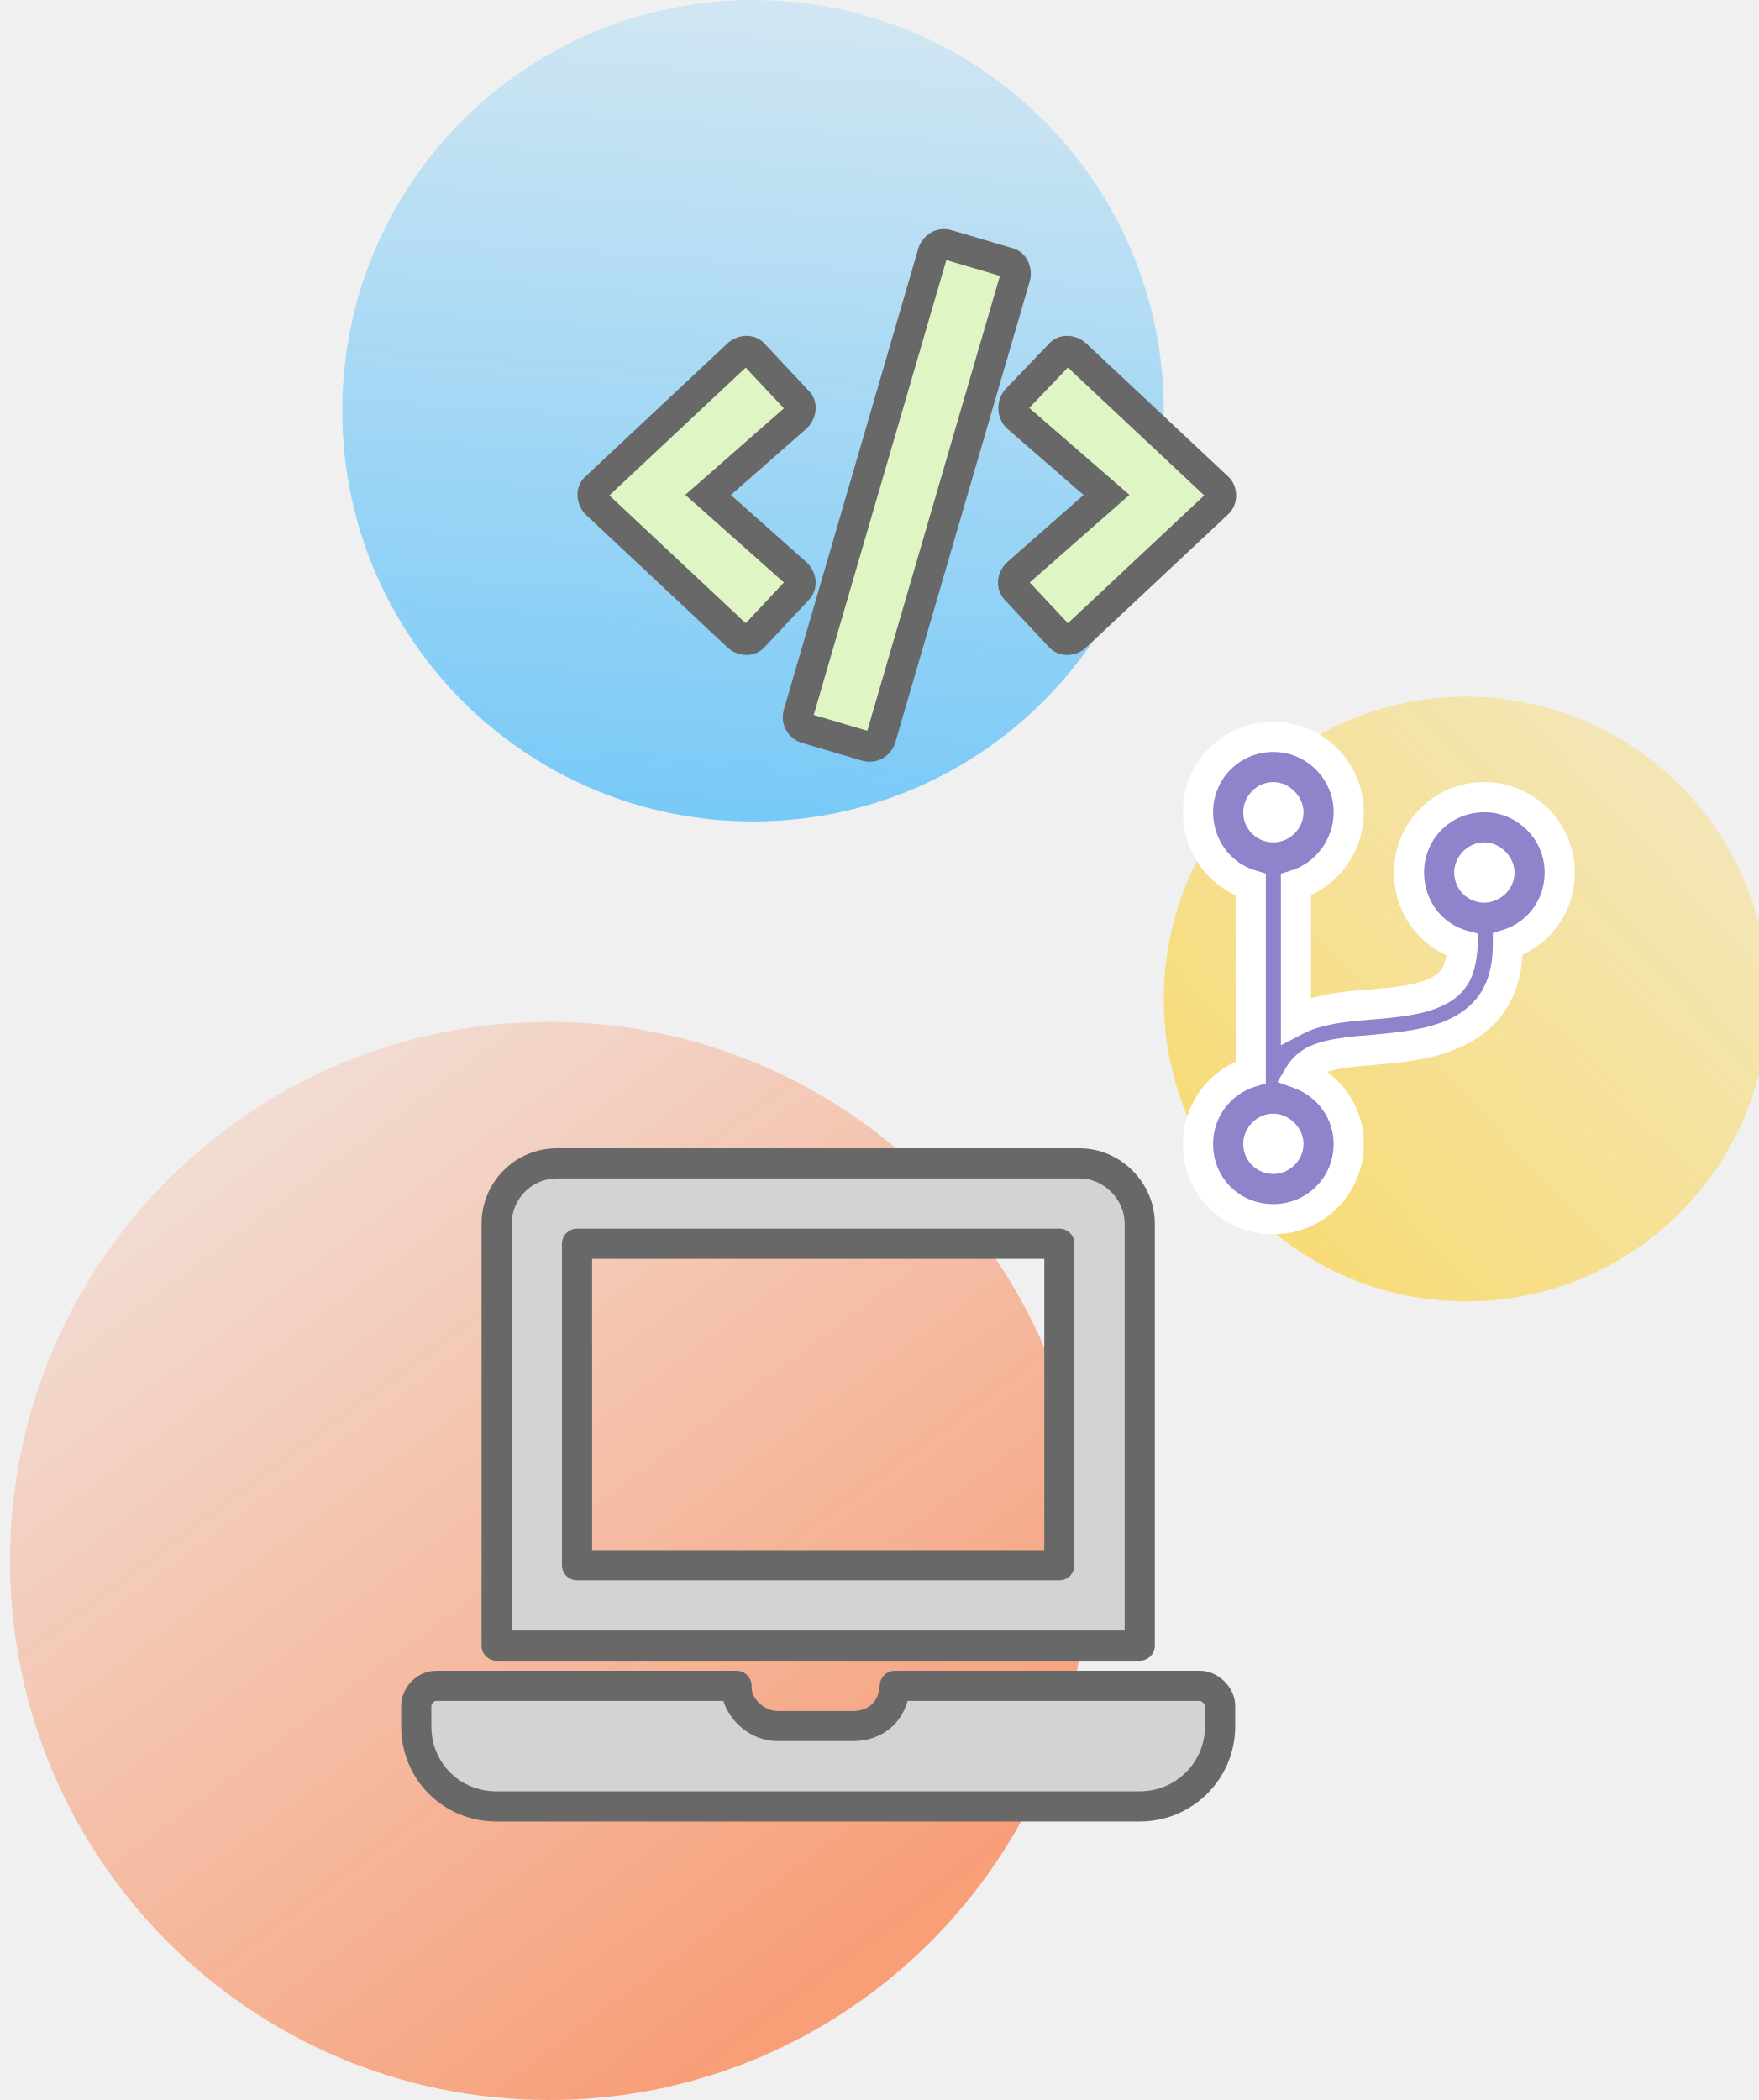
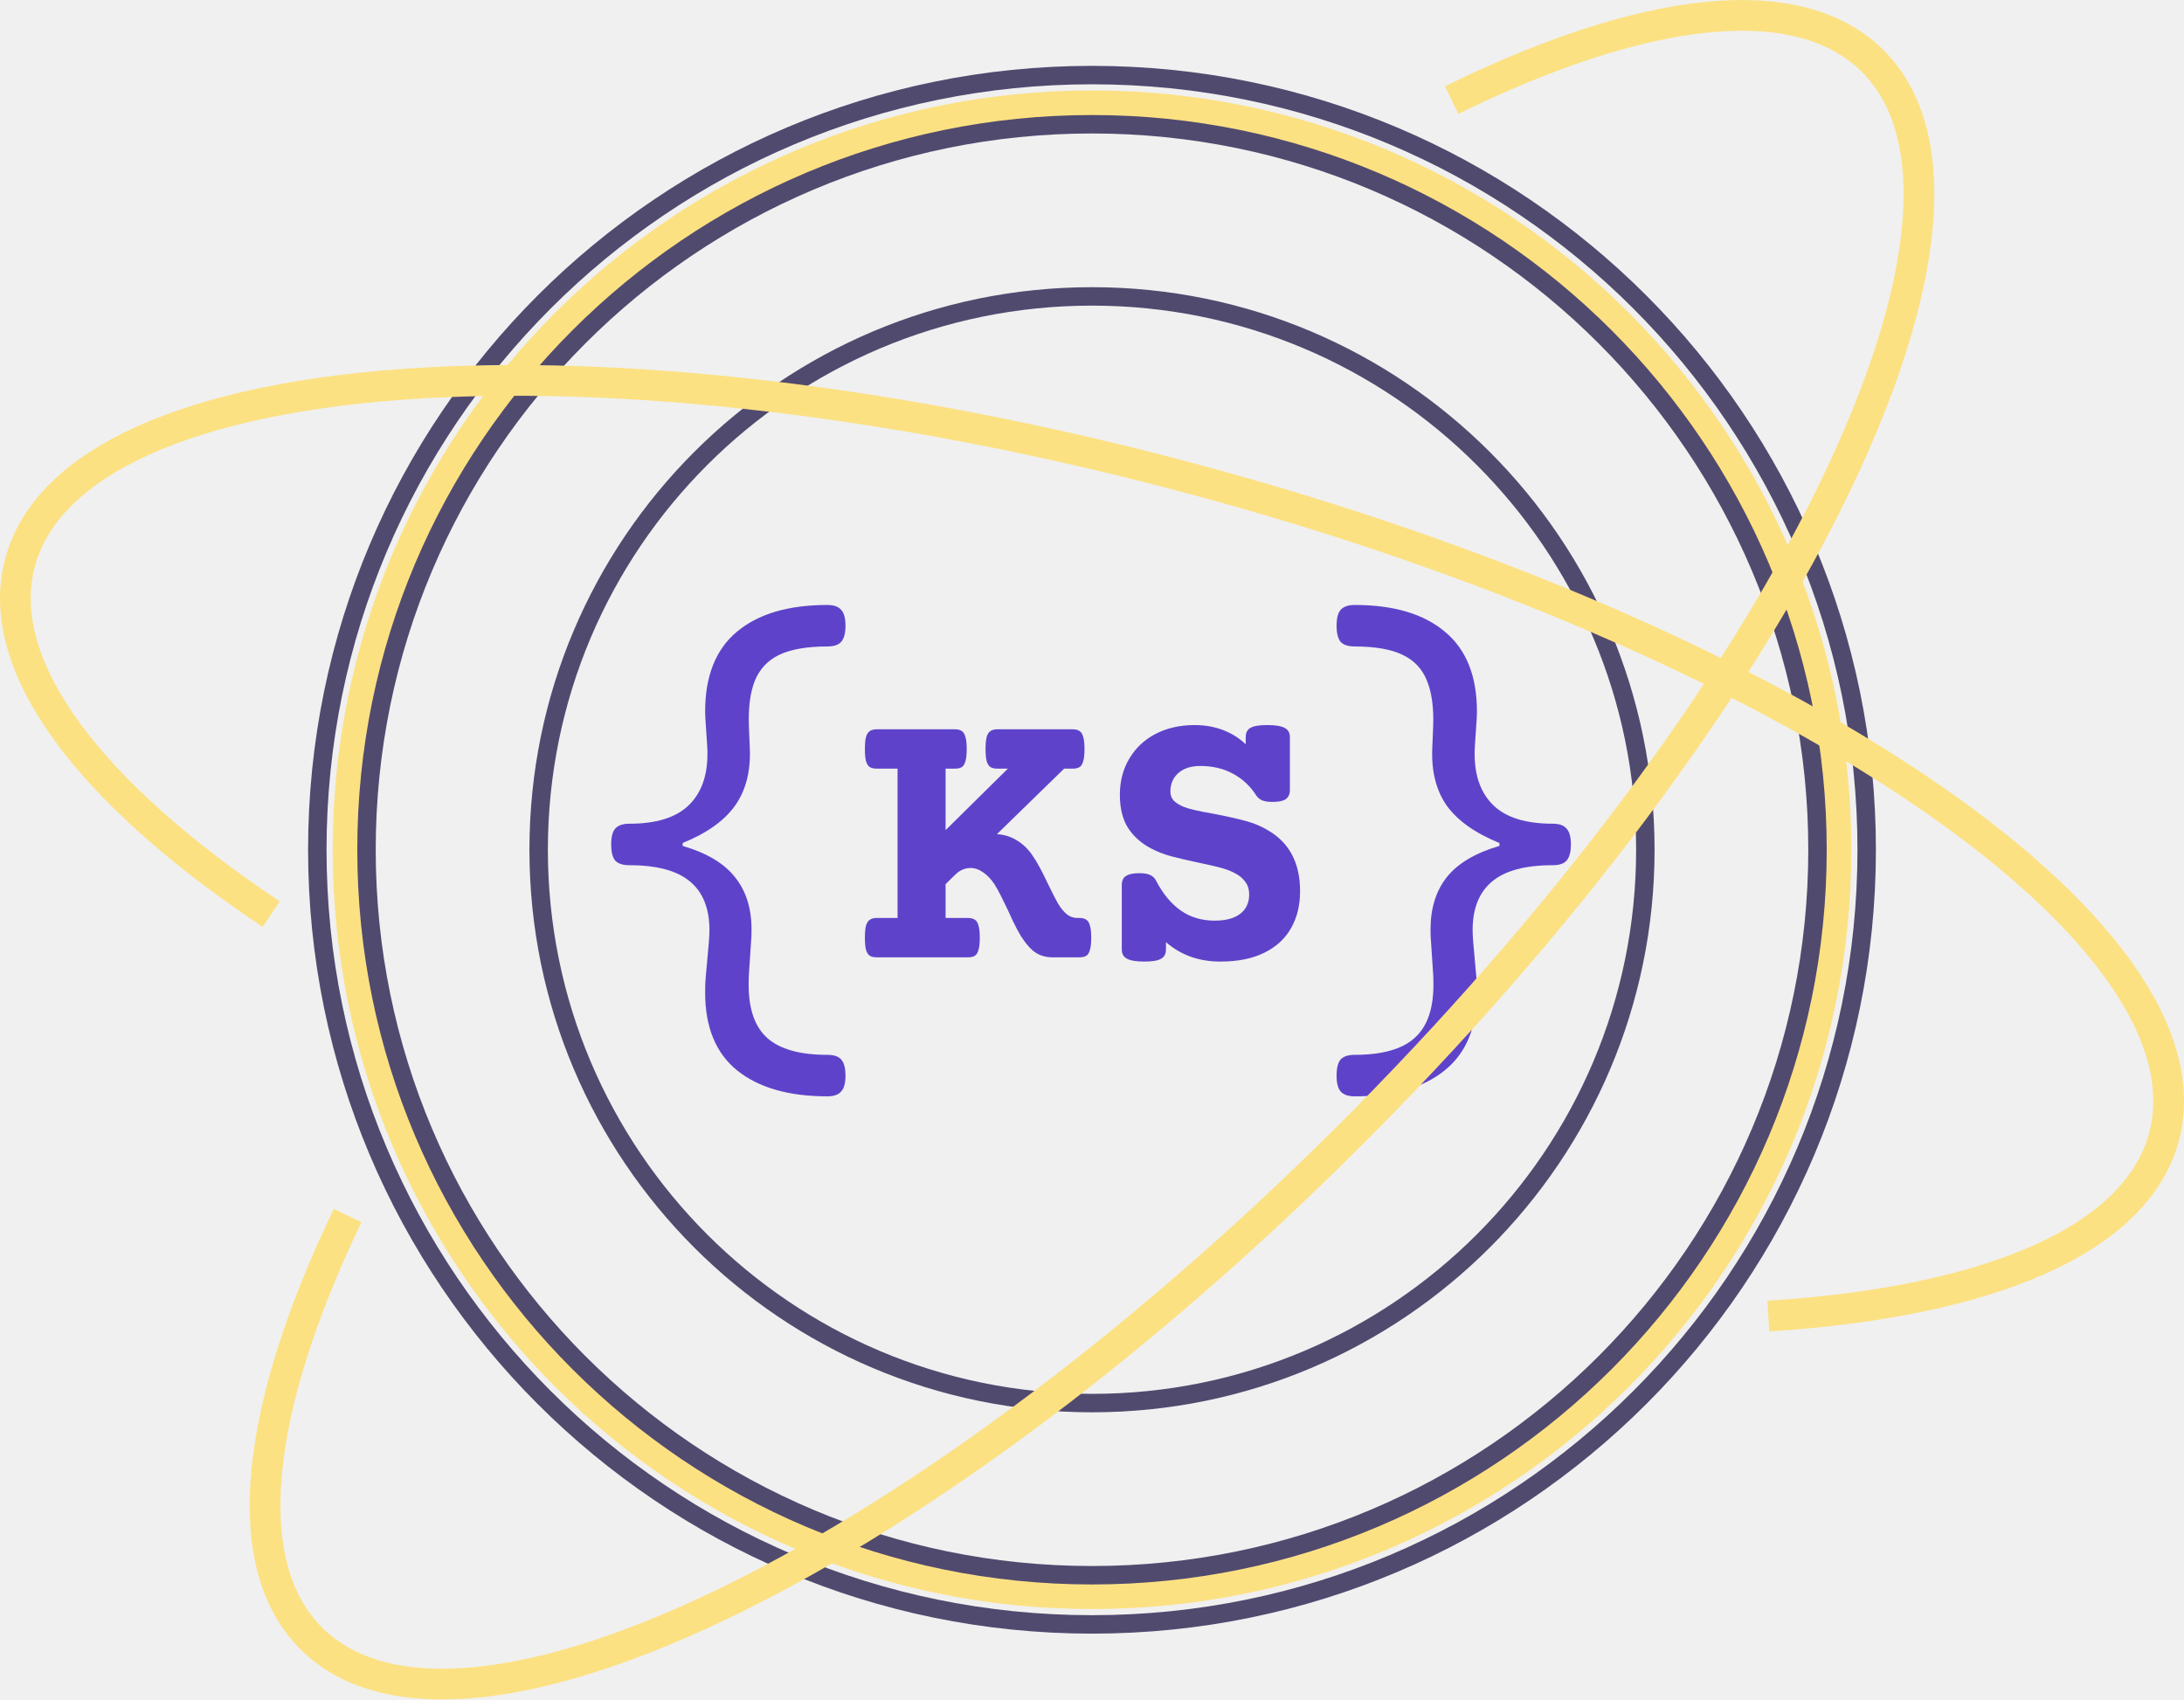
- <svg xmlns="http://www.w3.org/2000/svg" width="175" height="209" viewBox="0 0 175 209" fill="none">
-   <circle cx="145.91" cy="99.427" r="30.09" fill="url(#paint0_linear)" fill-opacity="0.5" />
-   <circle cx="54.645" cy="155.349" r="53.651" fill="url(#paint1_linear)" fill-opacity="0.5" />
-   <path d="M119.428 167.781H89.053C88.928 170.281 87.178 171.781 84.928 171.781H77.428C75.053 171.781 73.178 169.656 73.303 167.781H43.428C42.303 167.781 41.428 168.781 41.428 169.781V171.781C41.428 176.281 44.928 179.781 49.428 179.781H113.428C117.803 179.781 121.428 176.281 121.428 171.781V169.781C121.428 168.781 120.428 167.781 119.428 167.781ZM113.428 121.781C113.428 118.531 110.678 115.781 107.428 115.781H55.428C52.053 115.781 49.428 118.531 49.428 121.781V163.781H113.428V121.781ZM105.428 155.781H57.428V123.781H105.428V155.781Z" fill="#D3D3D3" />
-   <path d="M89.053 167.781V166.281C88.254 166.281 87.595 166.908 87.555 167.706L89.053 167.781ZM73.303 167.781L74.8 167.881C74.827 167.467 74.682 167.06 74.398 166.757C74.115 166.453 73.718 166.281 73.303 166.281V167.781ZM49.428 163.781H47.928C47.928 164.61 48.6 165.281 49.428 165.281V163.781ZM113.428 163.781V165.281C114.256 165.281 114.928 164.61 114.928 163.781H113.428ZM105.428 155.781V157.281C106.256 157.281 106.928 156.61 106.928 155.781H105.428ZM57.428 155.781H55.928C55.928 156.61 56.6 157.281 57.428 157.281V155.781ZM57.428 123.781V122.281C56.6 122.281 55.928 122.953 55.928 123.781H57.428ZM105.428 123.781H106.928C106.928 122.953 106.256 122.281 105.428 122.281V123.781ZM119.428 166.281H89.053V169.281H119.428V166.281ZM87.555 167.706C87.51 168.61 87.183 169.23 86.762 169.624C86.336 170.023 85.716 170.281 84.928 170.281V173.281C86.39 173.281 87.77 172.79 88.812 171.814C89.86 170.833 90.471 169.452 90.551 167.856L87.555 167.706ZM84.928 170.281H77.428V173.281H84.928V170.281ZM77.428 170.281C76.696 170.281 76.007 169.952 75.499 169.435C74.976 168.9 74.772 168.299 74.8 167.881L71.806 167.682C71.709 169.139 72.38 170.537 73.356 171.534C74.35 172.548 75.785 173.281 77.428 173.281V170.281ZM73.303 166.281H43.428V169.281H73.303V166.281ZM43.428 166.281C41.415 166.281 39.928 168.014 39.928 169.781H42.928C42.928 169.71 42.967 169.572 43.089 169.444C43.203 169.326 43.325 169.281 43.428 169.281V166.281ZM39.928 169.781V171.781H42.928V169.781H39.928ZM39.928 171.781C39.928 177.11 44.1 181.281 49.428 181.281V178.281C45.756 178.281 42.928 175.453 42.928 171.781H39.928ZM49.428 181.281H113.428V178.281H49.428V181.281ZM113.428 181.281C118.616 181.281 122.928 177.125 122.928 171.781H119.928C119.928 175.438 116.99 178.281 113.428 178.281V181.281ZM122.928 171.781V169.781H119.928V171.781H122.928ZM122.928 169.781C122.928 168.793 122.449 167.931 121.864 167.346C121.278 166.76 120.416 166.281 119.428 166.281V169.281C119.44 169.281 119.578 169.302 119.742 169.467C119.907 169.631 119.928 169.769 119.928 169.781H122.928ZM114.928 121.781C114.928 117.703 111.506 114.281 107.428 114.281V117.281C109.85 117.281 111.928 119.36 111.928 121.781H114.928ZM107.428 114.281H55.428V117.281H107.428V114.281ZM55.428 114.281C51.204 114.281 47.928 117.723 47.928 121.781H50.928C50.928 119.339 52.902 117.281 55.428 117.281V114.281ZM47.928 121.781V163.781H50.928V121.781H47.928ZM49.428 165.281H113.428V162.281H49.428V165.281ZM114.928 163.781V121.781H111.928V163.781H114.928ZM105.428 154.281H57.428V157.281H105.428V154.281ZM58.928 155.781V123.781H55.928V155.781H58.928ZM57.428 125.281H105.428V122.281H57.428V125.281ZM103.928 123.781V155.781H106.928V123.781H103.928Z" fill="#686868" />
-   <circle cx="74.943" cy="40.877" r="40.877" fill="url(#paint2_linear)" fill-opacity="0.5" />
-   <path d="M86.195 74.256C86.878 74.452 87.464 74.061 87.659 73.475L101.038 27.577C101.234 26.893 100.843 26.209 100.257 26.112L94.3 24.354C93.617 24.159 93.031 24.549 92.835 25.135L79.456 71.034C79.261 71.717 79.652 72.303 80.237 72.499L86.195 74.256ZM75.062 63.319L79.359 58.729C79.847 58.241 79.749 57.557 79.261 57.069L70.472 49.256L79.261 41.541C79.749 41.053 79.847 40.272 79.359 39.881L75.062 35.291C74.671 34.803 73.89 34.803 73.402 35.291L59.339 48.475C58.851 48.866 58.851 49.647 59.339 50.135L73.402 63.319C73.89 63.807 74.671 63.807 75.062 63.319ZM107.093 63.319L121.156 50.135C121.644 49.745 121.644 48.866 121.156 48.475L107.093 35.291C106.605 34.803 105.823 34.803 105.433 35.291L101.136 39.784C100.745 40.272 100.745 41.053 101.234 41.541L110.12 49.256L101.234 57.069C100.745 57.557 100.648 58.241 101.136 58.729L105.433 63.319C105.823 63.807 106.605 63.807 107.093 63.319Z" fill="#DFF5C3" />
-   <path d="M86.195 74.256L85.77 75.695L85.782 75.699L86.195 74.256ZM87.659 73.475L89.082 73.949L89.091 73.922L89.1 73.895L87.659 73.475ZM101.038 27.577L102.478 27.996L102.481 27.989L101.038 27.577ZM100.257 26.112L99.833 27.55L99.92 27.576L100.01 27.591L100.257 26.112ZM94.3 24.354L94.725 22.915L94.712 22.912L94.3 24.354ZM92.835 25.135L91.412 24.661L91.403 24.688L91.395 24.715L92.835 25.135ZM79.456 71.034L78.016 70.614L78.014 70.622L79.456 71.034ZM80.237 72.499L79.763 73.921L79.788 73.93L79.813 73.937L80.237 72.499ZM75.062 63.319L73.967 62.294L73.927 62.336L73.891 62.382L75.062 63.319ZM79.359 58.729L78.298 57.668L78.281 57.686L78.264 57.704L79.359 58.729ZM79.261 57.069L80.322 56.008L80.29 55.977L80.257 55.948L79.261 57.069ZM70.472 49.256L69.482 48.129L68.206 49.249L69.475 50.377L70.472 49.256ZM79.261 41.541L80.251 42.669L80.287 42.637L80.322 42.602L79.261 41.541ZM79.359 39.881L78.264 40.906L78.337 40.985L78.422 41.053L79.359 39.881ZM75.062 35.291L73.891 36.228L73.927 36.274L73.967 36.317L75.062 35.291ZM73.402 35.291L74.427 36.386L74.445 36.369L74.462 36.352L73.402 35.291ZM59.339 48.475L60.276 49.646L60.322 49.61L60.365 49.569L59.339 48.475ZM59.339 50.135L58.279 51.196L58.296 51.213L58.313 51.23L59.339 50.135ZM73.402 63.319L74.462 62.258L74.445 62.241L74.427 62.224L73.402 63.319ZM107.093 63.319L106.067 62.224L106.049 62.241L106.032 62.258L107.093 63.319ZM121.156 50.135L120.218 48.964L120.173 49.001L120.13 49.041L121.156 50.135ZM121.156 48.475L120.13 49.569L120.173 49.61L120.218 49.646L121.156 48.475ZM107.093 35.291L106.032 36.352L106.049 36.369L106.067 36.386L107.093 35.291ZM105.433 35.291L106.517 36.328L106.563 36.28L106.604 36.228L105.433 35.291ZM101.136 39.784L100.052 38.747L100.006 38.795L99.965 38.847L101.136 39.784ZM101.234 41.541L100.173 42.602L100.21 42.639L100.25 42.674L101.234 41.541ZM110.12 49.256L111.111 50.383L112.4 49.249L111.104 48.124L110.12 49.256ZM101.234 57.069L100.243 55.942L100.207 55.974L100.173 56.008L101.234 57.069ZM101.136 58.729L102.231 57.704L102.214 57.686L102.197 57.668L101.136 58.729ZM105.433 63.319L106.604 62.382L106.568 62.336L106.528 62.294L105.433 63.319ZM85.782 75.699C87.327 76.14 88.663 75.207 89.082 73.949L86.236 73.001C86.248 72.965 86.283 72.904 86.366 72.856C86.408 72.832 86.457 72.816 86.507 72.809C86.558 72.803 86.594 72.81 86.607 72.814L85.782 75.699ZM89.1 73.895L102.478 27.996L99.598 27.157L86.219 73.055L89.1 73.895ZM102.481 27.989C102.867 26.635 102.158 24.908 100.504 24.632L100.01 27.591C99.778 27.552 99.661 27.411 99.624 27.343C99.584 27.27 99.584 27.206 99.596 27.165L102.481 27.989ZM100.682 24.673L94.725 22.915L93.876 25.793L99.833 27.55L100.682 24.673ZM94.712 22.912C93.168 22.471 91.831 23.403 91.412 24.661L94.258 25.61C94.246 25.645 94.212 25.706 94.129 25.754C94.086 25.778 94.037 25.795 93.987 25.801C93.936 25.807 93.901 25.8 93.888 25.796L94.712 22.912ZM91.395 24.715L78.016 70.614L80.896 71.453L94.275 25.555L91.395 24.715ZM78.014 70.622C77.573 72.166 78.506 73.502 79.763 73.921L80.712 71.076C80.748 71.087 80.809 71.122 80.856 71.205C80.881 71.247 80.897 71.296 80.903 71.347C80.909 71.397 80.902 71.433 80.899 71.446L78.014 70.622ZM79.813 73.937L85.77 75.695L86.619 72.818L80.662 71.06L79.813 73.937ZM76.157 64.344L80.454 59.754L78.264 57.704L73.967 62.294L76.157 64.344ZM80.419 59.79C80.971 59.238 81.232 58.513 81.171 57.774C81.112 57.068 80.771 56.457 80.322 56.008L78.2 58.13C78.24 58.169 78.191 58.144 78.181 58.023C78.176 57.961 78.184 57.886 78.211 57.812C78.239 57.738 78.276 57.69 78.298 57.668L80.419 59.79ZM80.257 55.948L71.469 48.135L69.475 50.377L78.264 58.19L80.257 55.948ZM71.462 50.384L80.251 42.669L78.272 40.414L69.482 48.129L71.462 50.384ZM80.322 42.602C80.802 42.121 81.117 41.476 81.171 40.794C81.227 40.094 81.002 39.275 80.296 38.71L78.422 41.053C78.327 40.977 78.256 40.876 78.217 40.772C78.18 40.675 78.177 40.597 78.181 40.555C78.184 40.514 78.194 40.493 78.196 40.488C78.198 40.483 78.2 40.481 78.2 40.481L80.322 42.602ZM80.454 38.856L76.157 34.266L73.967 36.317L78.264 40.906L80.454 38.856ZM76.233 34.354C75.183 33.042 73.341 33.23 72.341 34.231L74.462 36.352C74.423 36.392 74.358 36.425 74.268 36.425C74.176 36.425 74.014 36.383 73.891 36.228L76.233 34.354ZM72.376 34.197L58.313 47.381L60.365 49.569L74.427 36.386L72.376 34.197ZM58.402 47.304C57.089 48.354 57.278 50.196 58.279 51.196L60.4 49.075C60.439 49.114 60.473 49.179 60.473 49.269C60.473 49.361 60.431 49.522 60.276 49.646L58.402 47.304ZM58.313 51.23L72.376 64.413L74.427 62.224L60.365 49.041L58.313 51.23ZM72.341 64.379C73.341 65.38 75.183 65.569 76.233 64.256L73.891 62.382C74.014 62.227 74.176 62.185 74.268 62.185C74.358 62.185 74.423 62.219 74.462 62.258L72.341 64.379ZM108.119 64.413L122.181 51.23L120.13 49.041L106.067 62.224L108.119 64.413ZM122.093 51.306C122.768 50.766 123.022 49.972 123.022 49.305C123.022 48.638 122.768 47.844 122.093 47.304L120.218 49.646C120.031 49.497 120.022 49.337 120.022 49.305C120.022 49.273 120.031 49.114 120.218 48.964L122.093 51.306ZM122.181 47.381L108.119 34.197L106.067 36.386L120.13 49.569L122.181 47.381ZM108.154 34.231C107.153 33.23 105.312 33.042 104.262 34.354L106.604 36.228C106.48 36.383 106.318 36.425 106.226 36.425C106.137 36.425 106.072 36.392 106.032 36.352L108.154 34.231ZM104.349 34.255L100.052 38.747L102.22 40.821L106.517 36.328L104.349 34.255ZM99.965 38.847C99.125 39.896 99.112 41.542 100.173 42.602L102.294 40.481C102.341 40.527 102.353 40.579 102.354 40.605C102.355 40.622 102.353 40.664 102.307 40.721L99.965 38.847ZM100.25 42.674L109.137 50.389L111.104 48.124L102.217 40.409L100.25 42.674ZM109.13 48.13L100.243 55.942L102.224 58.195L111.111 50.383L109.13 48.13ZM100.173 56.008C99.724 56.457 99.383 57.068 99.324 57.774C99.262 58.513 99.524 59.238 100.075 59.79L102.197 57.668C102.218 57.69 102.256 57.738 102.284 57.812C102.311 57.886 102.319 57.961 102.313 58.023C102.303 58.144 102.255 58.169 102.294 58.13L100.173 56.008ZM100.041 59.754L104.338 64.344L106.528 62.294L102.231 57.704L100.041 59.754ZM104.262 64.256C105.312 65.569 107.153 65.38 108.154 64.379L106.032 62.258C106.072 62.219 106.137 62.185 106.226 62.185C106.318 62.185 106.48 62.227 106.604 62.382L104.262 64.256Z" fill="#686868" />
-   <path d="M155.226 86.836C155.226 82.711 151.851 79.336 147.726 79.336C143.507 79.336 140.226 82.711 140.226 86.836C140.226 90.305 142.476 93.211 145.57 94.055C145.476 95.555 145.195 96.774 144.539 97.524C143.132 99.305 139.945 99.68 136.57 99.961C133.945 100.149 131.132 100.43 128.976 101.555V88.055C131.976 87.118 134.226 84.211 134.226 80.836C134.226 76.711 130.851 73.336 126.726 73.336C122.507 73.336 119.226 76.711 119.226 80.836C119.226 84.211 121.382 87.118 124.476 88.055V106.711C121.382 107.649 119.226 110.555 119.226 113.836C119.226 118.055 122.507 121.336 126.726 121.336C130.851 121.336 134.226 118.055 134.226 113.836C134.226 110.649 132.164 107.93 129.351 106.899C129.632 106.43 130.101 105.961 130.757 105.586C132.257 104.836 134.601 104.649 136.945 104.461C140.976 104.086 145.382 103.618 148.101 100.336C149.414 98.743 150.07 96.586 150.07 93.961C153.07 93.024 155.226 90.211 155.226 86.836ZM126.726 79.336C127.476 79.336 128.226 80.086 128.226 80.836C128.226 81.68 127.476 82.336 126.726 82.336C125.882 82.336 125.226 81.68 125.226 80.836C125.226 80.086 125.882 79.336 126.726 79.336ZM126.726 115.336C125.882 115.336 125.226 114.68 125.226 113.836C125.226 113.086 125.882 112.336 126.726 112.336C127.476 112.336 128.226 113.086 128.226 113.836C128.226 114.68 127.476 115.336 126.726 115.336ZM147.726 85.336C148.476 85.336 149.226 86.086 149.226 86.836C149.226 87.68 148.476 88.336 147.726 88.336C146.882 88.336 146.226 87.68 146.226 86.836C146.226 86.086 146.882 85.336 147.726 85.336Z" fill="#9182CC" />
-   <path d="M145.57 94.055L147.067 94.149L147.143 92.93L145.965 92.608L145.57 94.055ZM144.539 97.524L143.41 96.536L143.385 96.565L143.361 96.594L144.539 97.524ZM136.57 99.961L136.677 101.458L136.686 101.457L136.694 101.456L136.57 99.961ZM128.976 101.555H127.476V104.03L129.67 102.885L128.976 101.555ZM128.976 88.055L128.529 86.624L127.476 86.952V88.055H128.976ZM124.476 88.055H125.976V86.942L124.911 86.62L124.476 88.055ZM124.476 106.711L124.911 108.147L125.976 107.824V106.711H124.476ZM129.351 106.899L128.065 106.127L127.132 107.683L128.835 108.307L129.351 106.899ZM130.757 105.586L130.087 104.245L130.049 104.263L130.013 104.284L130.757 105.586ZM136.945 104.461L137.064 105.957L137.074 105.956L137.084 105.955L136.945 104.461ZM148.101 100.336L149.256 101.293L149.259 101.29L148.101 100.336ZM150.07 93.961L149.622 92.53L148.57 92.859V93.961H150.07ZM156.726 86.836C156.726 81.883 152.68 77.836 147.726 77.836V80.836C151.023 80.836 153.726 83.54 153.726 86.836H156.726ZM147.726 77.836C142.667 77.836 138.726 81.895 138.726 86.836H141.726C141.726 83.528 144.348 80.836 147.726 80.836V77.836ZM138.726 86.836C138.726 90.959 141.408 94.475 145.175 95.502L145.965 92.608C143.545 91.948 141.726 89.651 141.726 86.836H138.726ZM144.073 93.962C143.982 95.421 143.713 96.19 143.41 96.536L145.667 98.512C146.677 97.358 146.971 95.689 147.067 94.149L144.073 93.962ZM143.361 96.594C142.964 97.097 142.205 97.528 140.926 97.851C139.666 98.168 138.141 98.325 136.445 98.467L136.694 101.456C138.373 101.316 140.13 101.145 141.659 100.76C143.169 100.379 144.707 99.732 145.716 98.453L143.361 96.594ZM136.463 98.465C133.879 98.65 130.756 98.935 128.282 100.225L129.67 102.885C131.509 101.926 134.011 101.648 136.677 101.458L136.463 98.465ZM130.476 101.555V88.055H127.476V101.555H130.476ZM129.423 89.487C133.041 88.356 135.726 84.876 135.726 80.836H132.726C132.726 83.546 130.911 85.879 128.529 86.624L129.423 89.487ZM135.726 80.836C135.726 75.883 131.68 71.836 126.726 71.836V74.836C130.023 74.836 132.726 77.54 132.726 80.836H135.726ZM126.726 71.836C121.667 71.836 117.726 75.895 117.726 80.836H120.726C120.726 77.528 123.348 74.836 126.726 74.836V71.836ZM117.726 80.836C117.726 84.855 120.299 88.357 124.041 89.491L124.911 86.62C122.466 85.879 120.726 83.567 120.726 80.836H117.726ZM122.976 88.055V106.711H125.976V88.055H122.976ZM124.041 105.276C120.309 106.407 117.726 109.9 117.726 113.836H120.726C120.726 111.21 122.455 108.891 124.911 108.147L124.041 105.276ZM117.726 113.836C117.726 118.884 121.679 122.836 126.726 122.836V119.836C123.336 119.836 120.726 117.227 120.726 113.836H117.726ZM126.726 122.836C131.667 122.836 135.726 118.896 135.726 113.836H132.726C132.726 117.215 130.035 119.836 126.726 119.836V122.836ZM135.726 113.836C135.726 109.987 133.24 106.727 129.867 105.491L128.835 108.307C131.087 109.133 132.726 111.31 132.726 113.836H135.726ZM130.637 107.671C130.771 107.448 131.041 107.152 131.502 106.889L130.013 104.284C129.161 104.771 128.494 105.412 128.065 106.127L130.637 107.671ZM131.428 106.928C131.969 106.658 132.748 106.452 133.763 106.296C134.765 106.141 135.88 106.051 137.064 105.957L136.825 102.966C135.666 103.059 134.437 103.157 133.307 103.33C132.189 103.502 131.045 103.765 130.087 104.245L131.428 106.928ZM137.084 105.955C140.983 105.592 146.076 105.131 149.256 101.293L146.946 99.379C144.689 102.104 140.969 102.581 136.806 102.968L137.084 105.955ZM149.259 101.29C150.851 99.357 151.57 96.831 151.57 93.961H148.57C148.57 96.342 147.976 98.128 146.943 99.383L149.259 101.29ZM150.517 95.393C154.142 94.26 156.726 90.869 156.726 86.836H153.726C153.726 89.554 151.997 91.788 149.622 92.53L150.517 95.393ZM126.726 80.836C126.695 80.836 126.672 80.832 126.658 80.829C126.645 80.826 126.64 80.823 126.643 80.825C126.645 80.826 126.652 80.829 126.663 80.837C126.673 80.844 126.685 80.854 126.697 80.866C126.708 80.877 126.718 80.889 126.726 80.9C126.733 80.91 126.737 80.918 126.738 80.92C126.739 80.922 126.736 80.917 126.733 80.904C126.73 80.891 126.726 80.868 126.726 80.836H129.726C129.726 79.974 129.31 79.236 128.818 78.745C128.326 78.253 127.589 77.836 126.726 77.836V80.836ZM126.726 80.836C126.726 80.83 126.727 80.824 126.728 80.817C126.73 80.811 126.731 80.807 126.732 80.805C126.733 80.804 126.732 80.805 126.73 80.808C126.728 80.811 126.725 80.815 126.719 80.82C126.714 80.825 126.709 80.829 126.703 80.833C126.697 80.837 126.693 80.839 126.69 80.84C126.688 80.841 126.689 80.84 126.694 80.839C126.7 80.838 126.71 80.836 126.726 80.836V83.836C128.244 83.836 129.726 82.568 129.726 80.836H126.726ZM126.726 80.836C126.718 80.836 126.713 80.836 126.711 80.835C126.709 80.835 126.709 80.835 126.71 80.835C126.713 80.836 126.716 80.838 126.72 80.842C126.724 80.846 126.726 80.85 126.727 80.852C126.728 80.853 126.728 80.853 126.727 80.851C126.727 80.849 126.726 80.844 126.726 80.836H123.726C123.726 82.509 125.054 83.836 126.726 83.836V80.836ZM126.726 80.836C126.726 80.852 126.724 80.863 126.723 80.868C126.722 80.874 126.721 80.875 126.722 80.872C126.723 80.87 126.726 80.865 126.729 80.86C126.733 80.854 126.738 80.848 126.743 80.843C126.748 80.838 126.752 80.834 126.755 80.832C126.758 80.83 126.759 80.83 126.757 80.831C126.756 80.831 126.752 80.833 126.745 80.834C126.739 80.836 126.732 80.836 126.726 80.836V77.836C124.994 77.836 123.726 79.319 123.726 80.836H126.726ZM126.726 113.836C126.718 113.836 126.713 113.836 126.711 113.835C126.709 113.835 126.709 113.835 126.71 113.835C126.713 113.836 126.716 113.838 126.72 113.842C126.724 113.846 126.726 113.85 126.727 113.852C126.728 113.853 126.728 113.853 126.727 113.851C126.727 113.849 126.726 113.844 126.726 113.836H123.726C123.726 115.509 125.054 116.836 126.726 116.836V113.836ZM126.726 113.836C126.726 113.852 126.724 113.863 126.723 113.868C126.722 113.874 126.721 113.875 126.722 113.872C126.723 113.87 126.726 113.865 126.729 113.86C126.733 113.854 126.738 113.848 126.743 113.843C126.748 113.838 126.752 113.834 126.755 113.832C126.758 113.83 126.759 113.83 126.757 113.831C126.756 113.831 126.752 113.833 126.745 113.834C126.739 113.836 126.732 113.836 126.726 113.836V110.836C124.994 110.836 123.726 112.319 123.726 113.836H126.726ZM126.726 113.836C126.695 113.836 126.672 113.833 126.658 113.829C126.645 113.826 126.64 113.824 126.643 113.825C126.645 113.826 126.652 113.829 126.663 113.837C126.673 113.844 126.685 113.854 126.697 113.866C126.708 113.878 126.718 113.889 126.726 113.9C126.733 113.91 126.737 113.918 126.738 113.92C126.739 113.922 126.736 113.917 126.733 113.904C126.73 113.891 126.726 113.868 126.726 113.836H129.726C129.726 112.974 129.31 112.236 128.818 111.745C128.326 111.253 127.589 110.836 126.726 110.836V113.836ZM126.726 113.836C126.726 113.83 126.727 113.824 126.728 113.817C126.73 113.811 126.731 113.807 126.732 113.805C126.733 113.804 126.732 113.805 126.73 113.808C126.728 113.811 126.725 113.815 126.719 113.82C126.714 113.825 126.709 113.829 126.703 113.833C126.697 113.837 126.693 113.839 126.69 113.84C126.688 113.841 126.689 113.84 126.694 113.839C126.7 113.838 126.71 113.836 126.726 113.836V116.836C128.244 116.836 129.726 115.568 129.726 113.836H126.726ZM147.726 86.836C147.695 86.836 147.672 86.832 147.658 86.829C147.645 86.826 147.64 86.823 147.643 86.825C147.645 86.826 147.652 86.829 147.663 86.837C147.673 86.844 147.685 86.854 147.697 86.866C147.708 86.877 147.718 86.889 147.726 86.9C147.733 86.91 147.737 86.918 147.738 86.92C147.739 86.922 147.736 86.917 147.733 86.904C147.73 86.891 147.726 86.868 147.726 86.836H150.726C150.726 85.974 150.31 85.236 149.818 84.745C149.326 84.253 148.589 83.836 147.726 83.836V86.836ZM147.726 86.836C147.726 86.83 147.727 86.824 147.728 86.817C147.73 86.811 147.731 86.807 147.732 86.805C147.733 86.804 147.732 86.805 147.73 86.808C147.728 86.811 147.725 86.815 147.719 86.82C147.714 86.825 147.709 86.829 147.703 86.833C147.697 86.837 147.693 86.839 147.69 86.84C147.688 86.841 147.689 86.84 147.694 86.839C147.7 86.838 147.71 86.836 147.726 86.836V89.836C149.244 89.836 150.726 88.568 150.726 86.836H147.726ZM147.726 86.836C147.718 86.836 147.713 86.836 147.711 86.835C147.709 86.835 147.709 86.835 147.71 86.835C147.713 86.836 147.716 86.838 147.72 86.842C147.724 86.846 147.726 86.85 147.727 86.852C147.728 86.853 147.728 86.853 147.727 86.851C147.727 86.849 147.726 86.844 147.726 86.836H144.726C144.726 88.509 146.054 89.836 147.726 89.836V86.836ZM147.726 86.836C147.726 86.852 147.724 86.863 147.723 86.868C147.722 86.874 147.721 86.875 147.722 86.872C147.723 86.87 147.726 86.865 147.729 86.86C147.733 86.854 147.738 86.848 147.743 86.843C147.748 86.838 147.752 86.834 147.755 86.832C147.758 86.83 147.759 86.83 147.757 86.831C147.756 86.831 147.752 86.833 147.745 86.834C147.739 86.836 147.732 86.836 147.726 86.836V83.836C145.994 83.836 144.726 85.319 144.726 86.836H147.726Z" fill="white" />
-   <defs>
-     <linearGradient id="paint0_linear" x1="165.781" y1="81.827" x2="125.188" y2="119.581" gradientUnits="userSpaceOnUse">
-       <stop stop-color="#FFC700" stop-opacity="0.5" />
-       <stop offset="1" stop-color="#FFC700" />
-     </linearGradient>
-     <linearGradient id="paint1_linear" x1="25.407" y1="111.065" x2="86.723" y2="193.387" gradientUnits="userSpaceOnUse">
-       <stop stop-color="#FF4D00" stop-opacity="0.25" />
-       <stop offset="1" stop-color="#FF4D00" />
-     </linearGradient>
-     <linearGradient id="paint2_linear" x1="80.62" y1="-1.45793e-06" x2="74.943" y2="81.754" gradientUnits="userSpaceOnUse">
-       <stop stop-color="#00A3FF" stop-opacity="0.25" />
-       <stop offset="1" stop-color="#00A3FF" />
-     </linearGradient>
-   </defs>
+ <svg xmlns="http://www.w3.org/2000/svg" fill="none" viewBox="8.89 21.29 355.22 276.41">
+   <circle cx="186.5" cy="159.5" r="126" stroke="#514A6F" stroke-width="3" />
+   <circle cx="186.5" cy="159.5" r="121" stroke="#FCE183" stroke-width="5" />
+   <circle cx="186.5" cy="159.5" r="118" stroke="#514A6F" stroke-width="3" />
+   <circle cx="186.5" cy="159.5" r="90" stroke="#514A6F" stroke-width="3" />
+   <path d="M143.453 119.688C144.516 119.688 145.266 119.953 145.703 120.484C146.172 120.984 146.406 121.844 146.406 123.062C146.406 124.281 146.172 125.156 145.703 125.688C145.266 126.188 144.516 126.438 143.453 126.438C140.141 126.438 137.531 126.891 135.625 127.797C133.75 128.703 132.422 130.125 131.641 132.062C130.891 133.969 130.578 136.484 130.703 139.609L130.844 142.984C131 146.734 130.203 149.844 128.453 152.312C126.734 154.75 123.891 156.781 119.922 158.406V158.875C123.859 160.031 126.703 161.734 128.453 163.984C130.234 166.203 131.125 169.031 131.125 172.469C131.125 173.156 131.109 173.672 131.078 174.016L130.703 179.688C130.672 180.094 130.656 180.688 130.656 181.469C130.656 185.438 131.672 188.328 133.703 190.141C135.766 191.953 139.016 192.859 143.453 192.859C144.516 192.859 145.266 193.109 145.703 193.609C146.172 194.141 146.406 195.016 146.406 196.234C146.406 197.453 146.172 198.312 145.703 198.812C145.266 199.344 144.516 199.609 143.453 199.609C137.172 199.609 132.281 198.203 128.781 195.391C125.312 192.578 123.578 188.359 123.578 182.734C123.578 181.641 123.609 180.812 123.672 180.25L124.188 174.484C124.25 173.609 124.281 172.984 124.281 172.609C124.281 169.078 123.234 166.438 121.141 164.688C119.047 162.906 115.75 162.016 111.25 162.016C110.188 162.016 109.422 161.766 108.953 161.266C108.516 160.734 108.297 159.859 108.297 158.641C108.297 157.422 108.516 156.562 108.953 156.062C109.422 155.531 110.188 155.266 111.25 155.266C115.594 155.266 118.797 154.281 120.859 152.312C122.922 150.344 123.953 147.547 123.953 143.922C123.953 143.297 123.938 142.828 123.906 142.516L123.672 139.047C123.609 138.109 123.578 137.438 123.578 137.031C123.578 131.25 125.297 126.922 128.734 124.047C132.203 121.141 137.109 119.688 143.453 119.688ZM229.234 119.688C235.578 119.688 240.469 121.141 243.906 124.047C247.375 126.922 249.109 131.25 249.109 137.031C249.109 137.438 249.078 138.109 249.016 139.047L248.781 142.516C248.75 142.828 248.734 143.297 248.734 143.922C248.734 147.547 249.766 150.344 251.828 152.312C253.891 154.281 257.094 155.266 261.438 155.266C262.5 155.266 263.25 155.531 263.688 156.062C264.156 156.562 264.391 157.422 264.391 158.641C264.391 159.859 264.156 160.734 263.688 161.266C263.25 161.766 262.5 162.016 261.438 162.016C256.938 162.016 253.641 162.906 251.547 164.688C249.453 166.438 248.406 169.078 248.406 172.609C248.406 172.984 248.438 173.609 248.5 174.484L249.016 180.25C249.078 180.812 249.109 181.641 249.109 182.734C249.109 188.359 247.359 192.578 243.859 195.391C240.391 198.203 235.516 199.609 229.234 199.609C228.172 199.609 227.406 199.344 226.938 198.812C226.5 198.312 226.281 197.453 226.281 196.234C226.281 195.016 226.5 194.141 226.938 193.609C227.406 193.109 228.172 192.859 229.234 192.859C233.672 192.859 236.906 191.953 238.938 190.141C241 188.328 242.031 185.438 242.031 181.469C242.031 180.688 242.016 180.094 241.984 179.688L241.609 174.016C241.578 173.672 241.562 173.156 241.562 172.469C241.562 169.031 242.438 166.203 244.188 163.984C245.969 161.734 248.828 160.031 252.766 158.875V158.406C248.797 156.781 245.938 154.75 244.188 152.312C242.469 149.844 241.688 146.734 241.844 142.984L241.984 139.609C242.109 136.484 241.781 133.969 241 132.062C240.25 130.125 238.922 128.703 237.016 127.797C235.141 126.891 232.547 126.438 229.234 126.438C228.172 126.438 227.406 126.188 226.938 125.688C226.5 125.156 226.281 124.281 226.281 123.062C226.281 121.844 226.5 120.984 226.938 120.484C227.406 119.953 228.172 119.688 229.234 119.688Z" fill="#5E43CA" />
+   <path d="M183.312 139.906C183.812 139.906 184.198 140 184.469 140.188C184.74 140.354 184.938 140.667 185.062 141.125C185.208 141.583 185.281 142.25 185.281 143.125C185.281 144 185.208 144.667 185.062 145.125C184.938 145.583 184.74 145.896 184.469 146.062C184.198 146.229 183.812 146.312 183.312 146.312H181.969L171.031 156.969C172.198 157.031 173.26 157.354 174.219 157.938C175.177 158.5 176.01 159.281 176.719 160.281C177.198 160.969 177.635 161.688 178.031 162.438C178.427 163.167 178.875 164.062 179.375 165.125C180.125 166.667 180.646 167.688 180.938 168.188C181.396 168.958 181.875 169.552 182.375 169.969C182.875 170.385 183.448 170.594 184.094 170.594H184.406C184.906 170.594 185.292 170.688 185.562 170.875C185.833 171.042 186.031 171.354 186.156 171.812C186.302 172.271 186.375 172.938 186.375 173.812C186.375 174.688 186.302 175.354 186.156 175.812C186.031 176.271 185.833 176.583 185.562 176.75C185.292 176.917 184.906 177 184.406 177H180.062C178.792 177 177.708 176.615 176.812 175.844C175.938 175.052 175.125 173.958 174.375 172.562C173.896 171.667 173.396 170.625 172.875 169.438C172.5 168.646 172.115 167.854 171.719 167.062C171.323 166.271 170.958 165.615 170.625 165.094C170.083 164.281 169.479 163.646 168.812 163.188C168.146 162.708 167.458 162.469 166.75 162.469C165.833 162.469 165.01 162.823 164.281 163.531L162.688 165.094V170.594H166.281C166.781 170.594 167.167 170.688 167.438 170.875C167.708 171.042 167.906 171.354 168.031 171.812C168.177 172.271 168.25 172.938 168.25 173.812C168.25 174.688 168.177 175.354 168.031 175.812C167.906 176.271 167.708 176.583 167.438 176.75C167.167 176.917 166.781 177 166.281 177H151.531C151.031 177 150.646 176.917 150.375 176.75C150.104 176.583 149.896 176.271 149.75 175.812C149.625 175.354 149.562 174.688 149.562 173.812C149.562 172.938 149.625 172.271 149.75 171.812C149.896 171.354 150.104 171.042 150.375 170.875C150.646 170.688 151.031 170.594 151.531 170.594H154.875V146.312H151.531C151.031 146.312 150.646 146.229 150.375 146.062C150.104 145.896 149.896 145.583 149.75 145.125C149.625 144.667 149.562 144 149.562 143.125C149.562 142.25 149.625 141.583 149.75 141.125C149.896 140.667 150.104 140.354 150.375 140.188C150.646 140 151.031 139.906 151.531 139.906H164.156C164.656 139.906 165.042 140 165.312 140.188C165.583 140.354 165.781 140.667 165.906 141.125C166.052 141.583 166.125 142.25 166.125 143.125C166.125 144 166.052 144.667 165.906 145.125C165.781 145.583 165.583 145.896 165.312 146.062C165.042 146.229 164.656 146.312 164.156 146.312H162.688V156.312L172.812 146.312H171.156C170.656 146.312 170.271 146.229 170 146.062C169.729 145.896 169.521 145.583 169.375 145.125C169.25 144.667 169.188 144 169.188 143.125C169.188 142.25 169.25 141.583 169.375 141.125C169.521 140.667 169.729 140.354 170 140.188C170.271 140 170.656 139.906 171.156 139.906H183.312ZM215 139.219C216.333 139.219 217.281 139.375 217.844 139.688C218.406 139.979 218.688 140.479 218.688 141.188V149.75C218.688 150.458 218.458 150.969 218 151.281C217.562 151.573 216.833 151.719 215.812 151.719C215.125 151.719 214.583 151.635 214.188 151.469C213.792 151.302 213.479 151.052 213.25 150.719C212.271 149.177 211.01 147.99 209.469 147.156C207.927 146.302 206.146 145.875 204.125 145.875C202.604 145.875 201.406 146.26 200.531 147.031C199.677 147.802 199.25 148.802 199.25 150.031C199.25 150.635 199.438 151.135 199.812 151.531C200.188 151.906 200.729 152.24 201.438 152.531C202.354 152.885 203.927 153.25 206.156 153.625C208.323 154.042 210.094 154.438 211.469 154.812C212.844 155.167 214.135 155.719 215.344 156.469C218.677 158.49 220.344 161.75 220.344 166.25C220.344 168.542 219.854 170.542 218.875 172.25C217.917 173.958 216.469 175.292 214.531 176.25C212.594 177.208 210.208 177.688 207.375 177.688C203.896 177.688 200.948 176.635 198.531 174.531V175.719C198.531 176.427 198.271 176.927 197.75 177.219C197.25 177.531 196.344 177.688 195.031 177.688C193.698 177.688 192.75 177.531 192.188 177.219C191.625 176.927 191.344 176.427 191.344 175.719V165.281C191.344 164.573 191.562 164.073 192 163.781C192.458 163.469 193.198 163.312 194.219 163.312C194.948 163.312 195.521 163.406 195.938 163.594C196.375 163.781 196.708 164.104 196.938 164.562C198.062 166.708 199.406 168.323 200.969 169.406C202.531 170.49 204.354 171.031 206.438 171.031C208.271 171.031 209.667 170.656 210.625 169.906C211.583 169.156 212.062 168.115 212.062 166.781C212.062 165.948 211.844 165.25 211.406 164.688C210.99 164.104 210.375 163.615 209.562 163.219C208.896 162.885 208.156 162.615 207.344 162.406C206.552 162.198 205.375 161.927 203.812 161.594C202.021 161.219 200.542 160.875 199.375 160.562C198.208 160.25 197.115 159.823 196.094 159.281C194.51 158.448 193.271 157.344 192.375 155.969C191.479 154.573 191.031 152.771 191.031 150.562C191.031 148.354 191.542 146.396 192.562 144.688C193.583 142.958 195.01 141.615 196.844 140.656C198.698 139.698 200.812 139.219 203.188 139.219C204.854 139.219 206.396 139.49 207.812 140.031C209.229 140.573 210.458 141.344 211.5 142.344V141.188C211.5 140.479 211.75 139.979 212.25 139.688C212.771 139.375 213.688 139.219 215 139.219Z" fill="#5E43CA" />
+   <path d="M53 169.976C23.596 150.351 7.62 129.69 12.15 112.783C21.084 79.442 106.386 73.329 202.676 99.13C298.967 124.931 369.784 172.875 360.85 206.217C356.303 223.183 331.982 233.099 296.5 235.347" stroke="#FCE183" stroke-width="5" />
+   <path d="M65.427 219C50.427 250.266 47.296 275.696 59.594 287.855C84.14 312.124 160.856 274.331 230.944 203.443C301.033 132.554 337.952 55.414 313.406 31.145C301.158 19.035 275.921 22.378 245 37.573" stroke="#FCE183" stroke-width="5" />
</svg>
